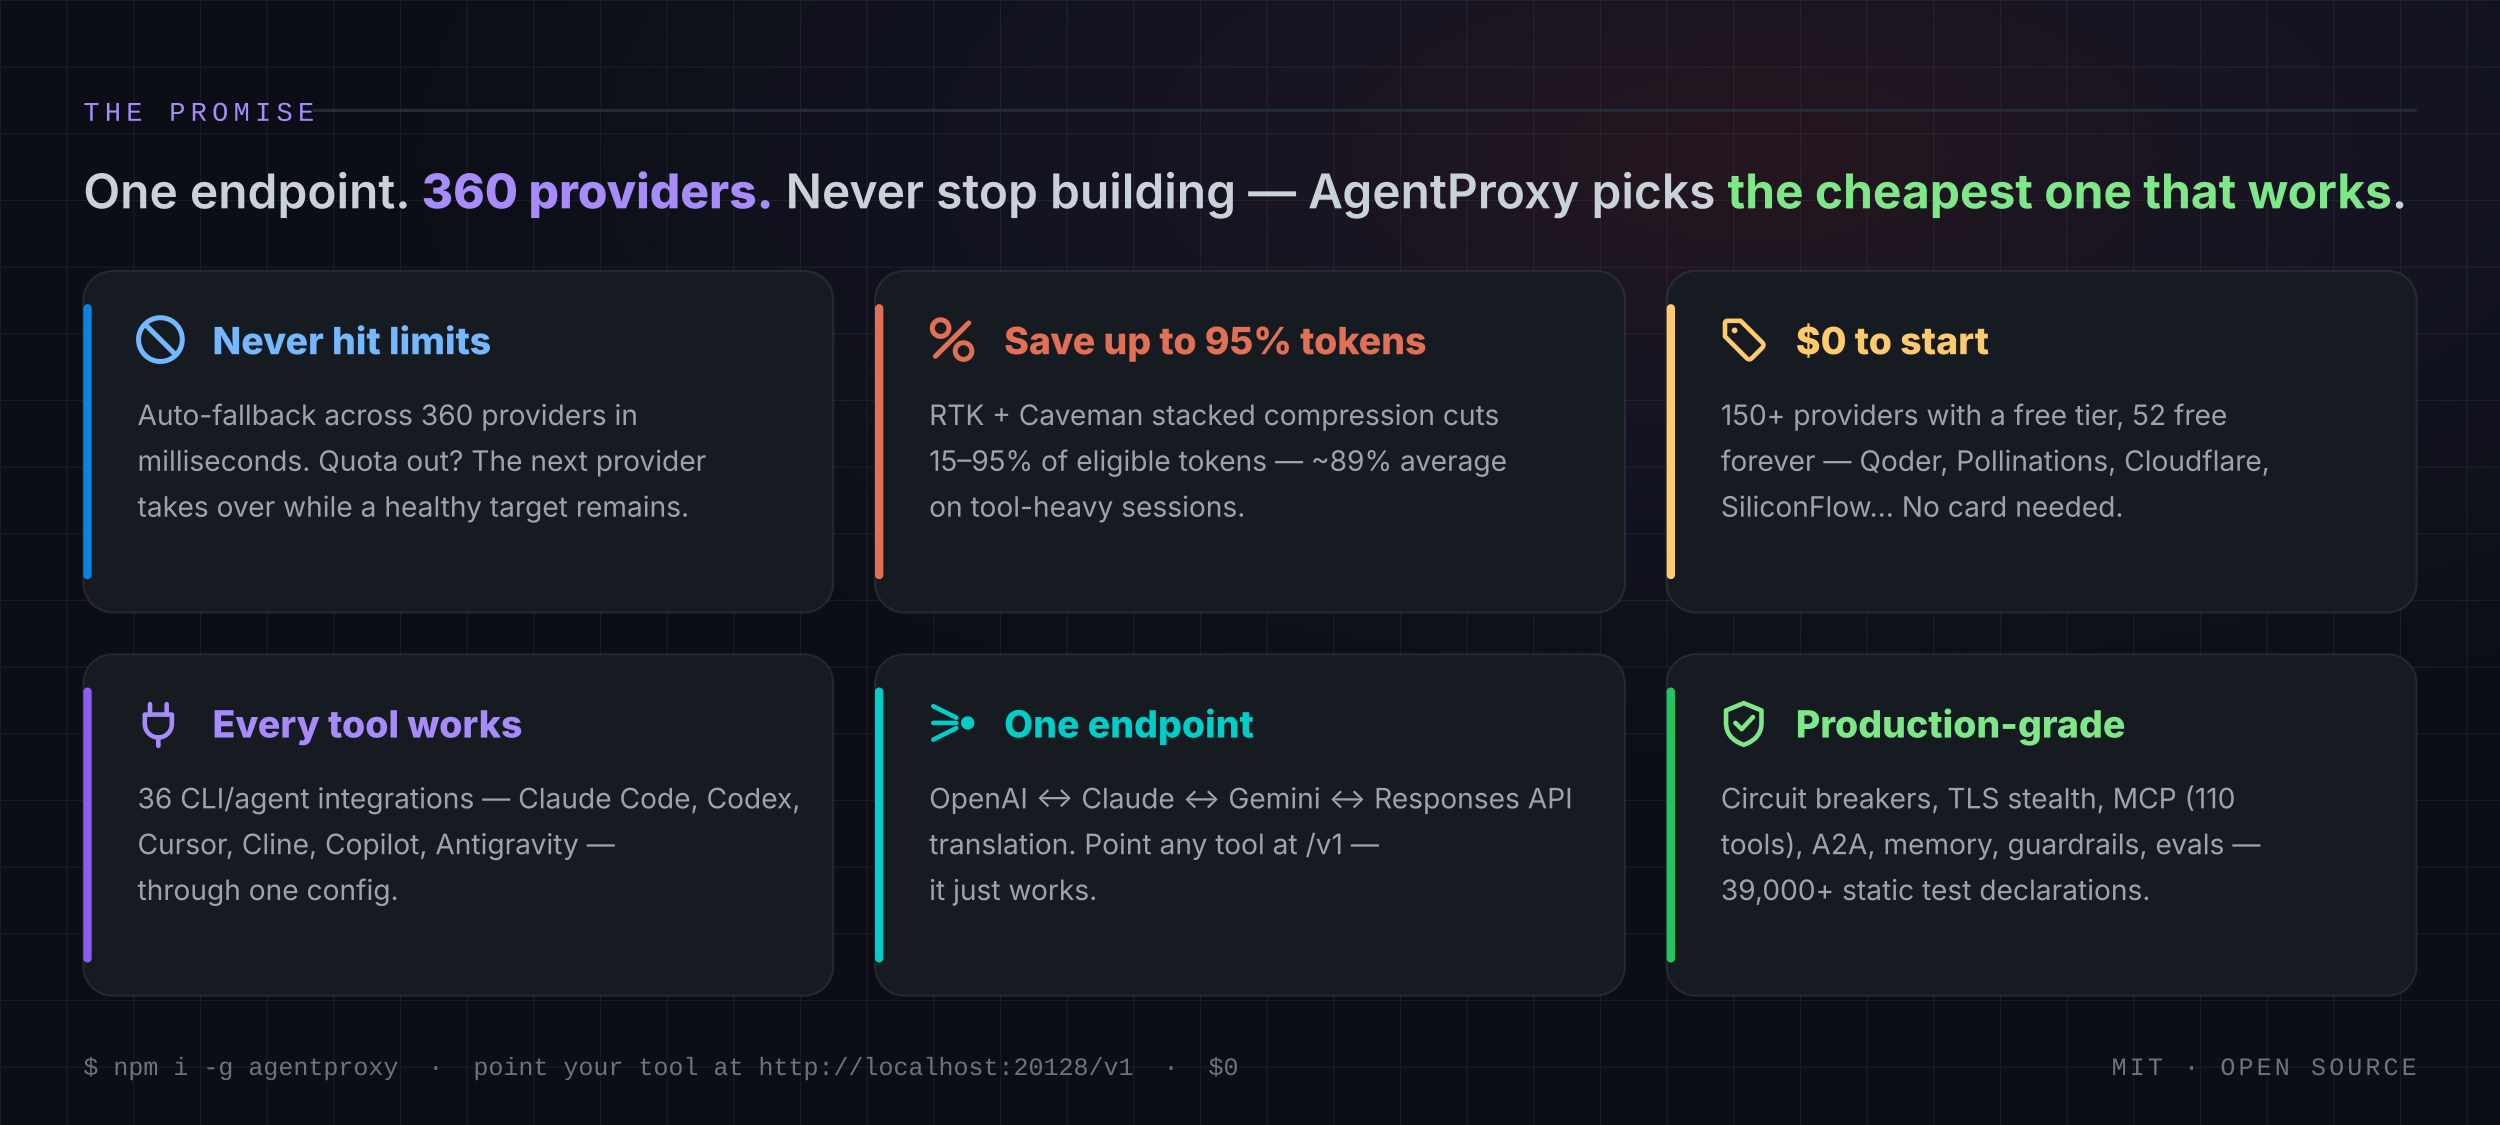
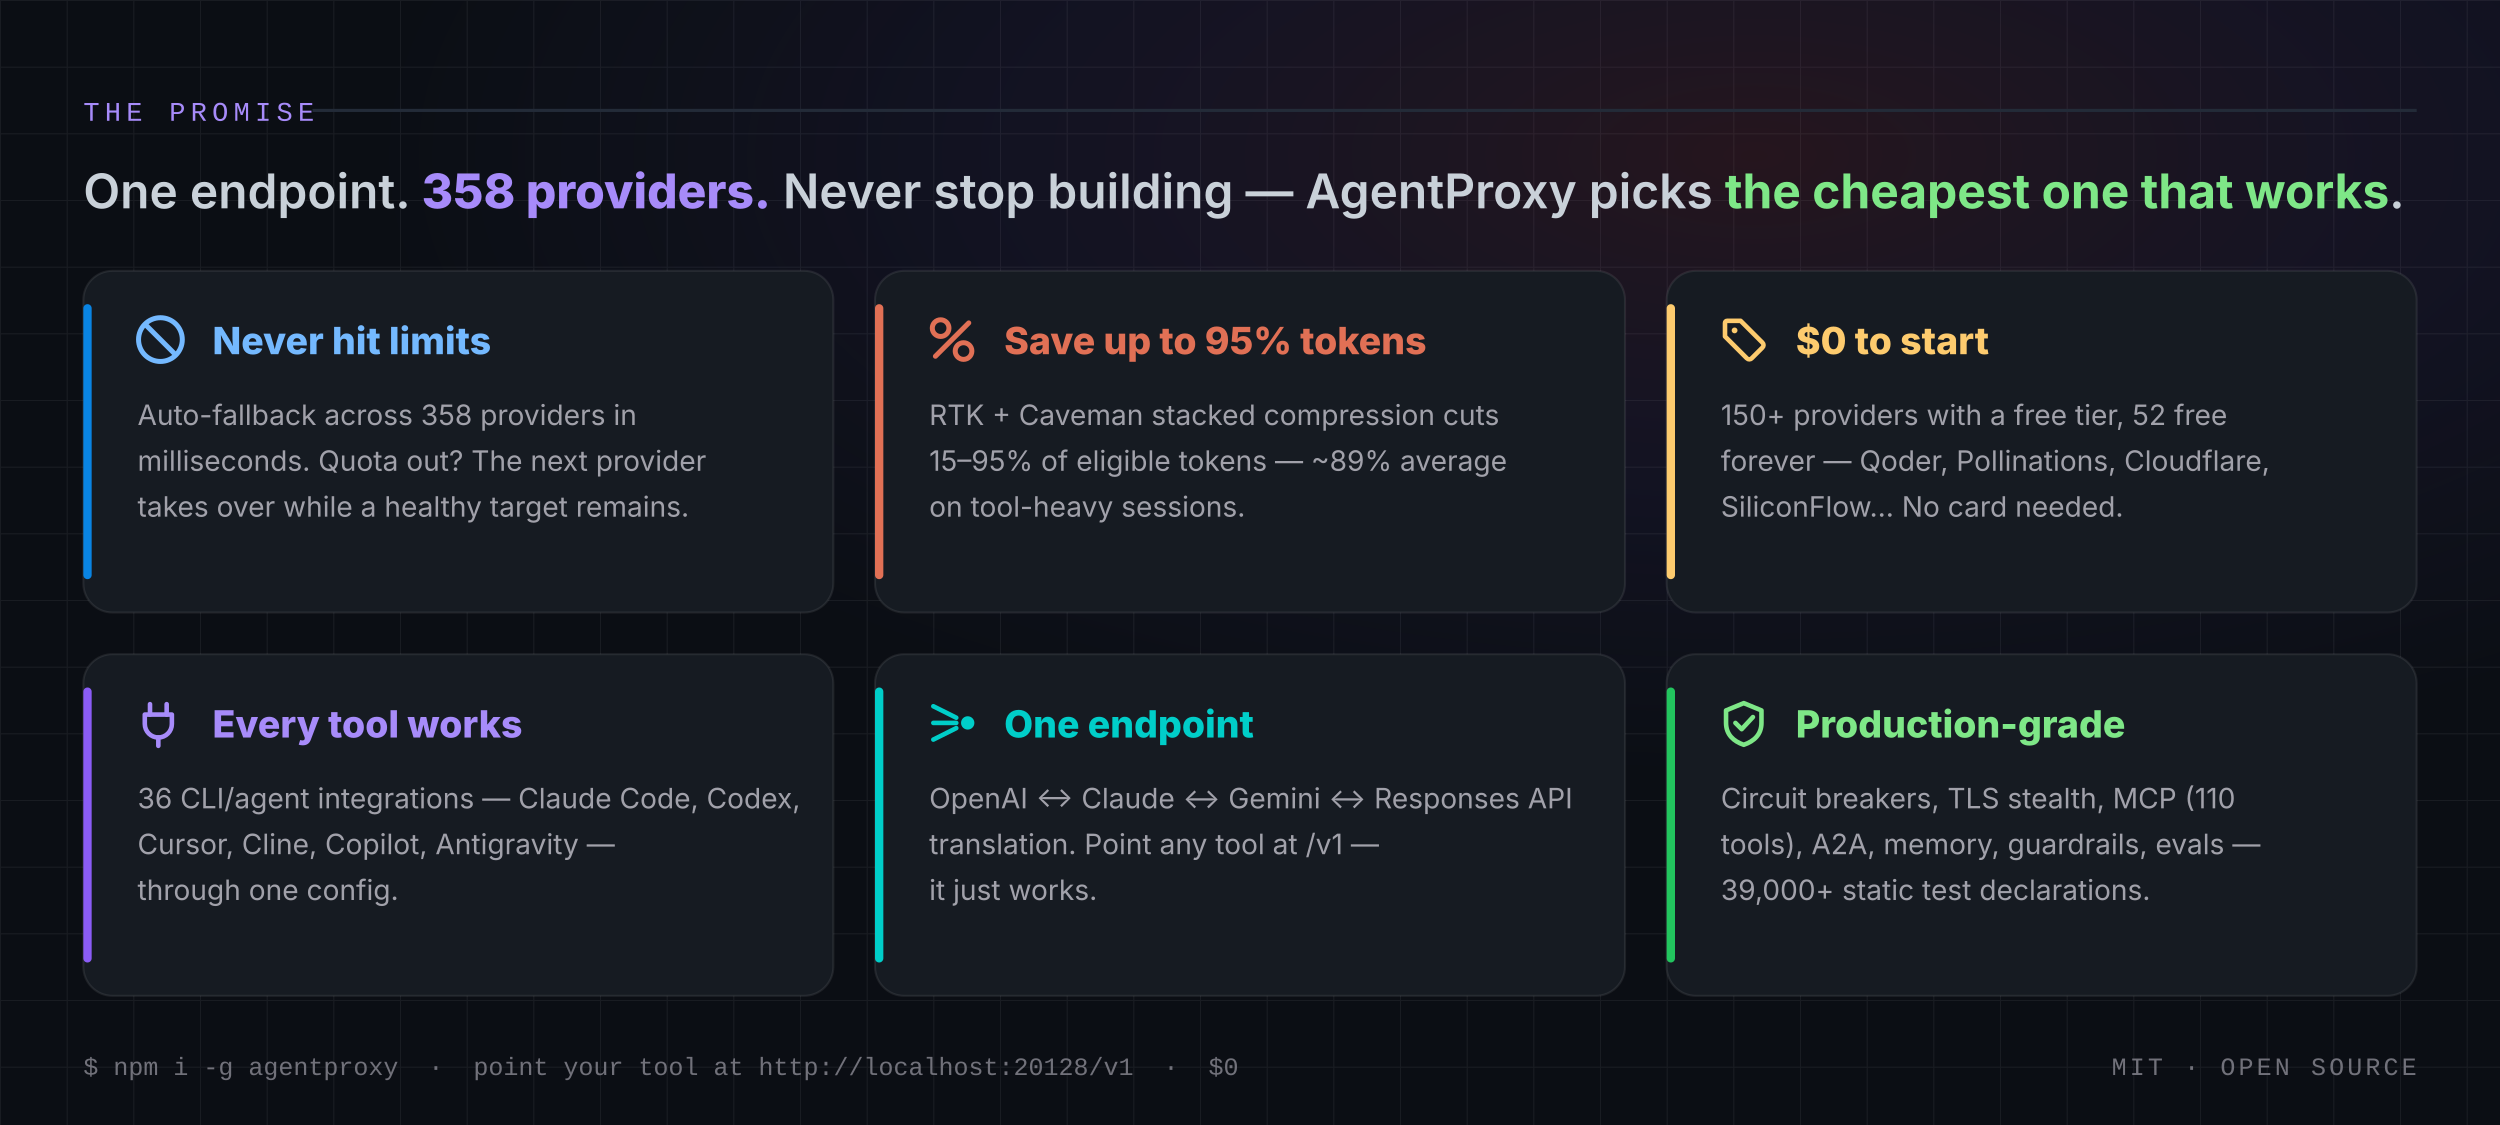
- <svg xmlns="http://www.w3.org/2000/svg" viewBox="0 0 1200 540" role="img" aria-label="The AgentProxy promise: one endpoint and 360 providers. Six pillars. Resilient fallback: automatic routing continues while another healthy target is available. Save up to 95 percent of eligible tokens: RTK plus Caveman stacked compression averages about 89 percent on tool-heavy sessions. Zero dollars to start: 150+ providers with a free tier and 54 recurring or keyless free-forever providers. Every tool works: 36 CLI and agent integration records, including Claude Code, Codex, Cursor, Cline, Copilot and Antigravity, through one config. One endpoint: OpenAI, Claude, Gemini and Responses API translation at /v1. Production controls: circuit breakers, TLS stealth, MCP with 110 tools, A2A, memory, guardrails, evals, and 39,000+ static test declarations across 5,100+ tracked test files.">
+ <svg xmlns="http://www.w3.org/2000/svg" viewBox="0 0 1200 540" role="img" aria-label="The AgentProxy promise: one endpoint and 358 providers. Six pillars. Resilient fallback: automatic routing continues while another healthy target is available. Save up to 95 percent of eligible tokens: RTK plus Caveman stacked compression averages about 89 percent on tool-heavy sessions. Zero dollars to start: 150+ providers with a free tier and 52 recurring or keyless free-forever providers. Every tool works: 36 CLI and agent integration records, including Claude Code, Codex, Cursor, Cline, Copilot and Antigravity, through one config. One endpoint: OpenAI, Claude, Gemini and Responses API translation at /v1. Production controls: circuit breakers, TLS stealth, MCP with 110 tools, A2A, memory, guardrails, evals, and 39,000+ static test declarations across 5,100+ tracked test files.">
  <defs>
    <pattern id="gridPaperP" width="32" height="32" patternUnits="userSpaceOnUse">
      <path d="M 32 0 L 0 0 0 32" fill="none" stroke="#ffffff" stroke-opacity="0.06" stroke-width="1" />
    </pattern>
    <radialGradient id="bgGlowP" cx="70%" cy="14%" r="55%">
      <stop offset="0%" stop-color="#e54d5e" stop-opacity="0.12" />
      <stop offset="55%" stop-color="#8b5cf6" stop-opacity="0.06" />
      <stop offset="100%" stop-color="#6366f1" stop-opacity="0" />
    </radialGradient>
  </defs>
  <rect width="1200" height="540" fill="#0b0e14" />
  <rect width="1200" height="540" fill="url(#gridPaperP)" />
  <rect width="1200" height="540" fill="url(#bgGlowP)" />
  <g>
    <text x="40" y="58" font-family="Consolas, 'Courier New', monospace" font-size="13" letter-spacing="2.5" fill="#a78bfa">THE PROMISE</text>
    <line x1="150" y1="53" x2="1160" y2="53" stroke="#232b38" stroke-width="1.5" />
  </g>
  <g>
-     <text x="40" y="100" font-family="Inter, 'Segoe UI', Arial, Helvetica, system-ui, sans-serif" font-size="23" font-weight="600" fill="#c9d1d9">One endpoint. <tspan fill="#a78bfa" font-weight="800">360 providers.</tspan> Never stop building — AgentProxy picks <tspan fill="#7ee787" font-weight="700">the cheapest one that works</tspan>.</text>
+     <text x="40" y="100" font-family="Inter, 'Segoe UI', Arial, Helvetica, system-ui, sans-serif" font-size="23" font-weight="600" fill="#c9d1d9">One endpoint. <tspan fill="#a78bfa" font-weight="800">358 providers.</tspan> Never stop building — AgentProxy picks <tspan fill="#7ee787" font-weight="700">the cheapest one that works</tspan>.</text>
  </g>
  <g font-family="Inter, 'Segoe UI', Arial, Helvetica, system-ui, sans-serif">
    <g>
      <rect x="40" y="130" width="360" height="164" rx="14" fill="#161b22" stroke="#ffffff" stroke-opacity="0.08" stroke-width="1" />
      <rect x="40" y="130" width="360" height="164" rx="14" fill="none" stroke="#74b9ff" stroke-width="1.5" opacity="0">
        <animate attributeName="opacity" values="0;0.9;0;0" keyTimes="0;0.055;0.12;1" dur="12s" begin="3s" repeatCount="indefinite" />
      </rect>
      <rect x="40" y="146" width="4" height="132" rx="2" fill="#0984e3" />
      <g transform="translate(66,152)" stroke="#74b9ff" stroke-width="2.4" fill="none" stroke-linecap="round">
        <circle cx="11" cy="11" r="10.5" />
        <line x1="3.9" y1="3.9" x2="18.1" y2="18.1" />
      </g>
      <text x="102" y="170" font-size="18" font-weight="800" fill="#74b9ff">Never hit limits</text>
-       <text x="66" y="204" font-size="13.5" fill="#a1a1aa">Auto-fallback across 360 providers in</text>
+       <text x="66" y="204" font-size="13.5" fill="#a1a1aa">Auto-fallback across 358 providers in</text>
      <text x="66" y="226" font-size="13.5" fill="#a1a1aa">milliseconds. Quota out? The next provider</text>
      <text x="66" y="248" font-size="13.5" fill="#a1a1aa">takes over while a healthy target remains.</text>
    </g>
    <g>
      <rect x="420" y="130" width="360" height="164" rx="14" fill="#161b22" stroke="#ffffff" stroke-opacity="0.08" stroke-width="1" />
      <rect x="420" y="130" width="360" height="164" rx="14" fill="none" stroke="#e17055" stroke-width="1.5" opacity="0">
        <animate attributeName="opacity" values="0;0;0.9;0;0" keyTimes="0;0.167;0.222;0.287;1" dur="12s" begin="3s" repeatCount="indefinite" />
      </rect>
      <rect x="420" y="146" width="4" height="132" rx="2" fill="#e17055" />
      <g transform="translate(446,152)" stroke="#e17055" stroke-width="2.4" fill="none" stroke-linecap="round">
        <circle cx="5.5" cy="5.5" r="4" />
        <circle cx="16.5" cy="16.5" r="4" />
        <line x1="19" y1="3" x2="3" y2="19" />
      </g>
      <text x="482" y="170" font-size="18" font-weight="800" fill="#e17055">Save up to 95% tokens</text>
      <text x="446" y="204" font-size="13.5" fill="#a1a1aa">RTK + Caveman stacked compression cuts</text>
      <text x="446" y="226" font-size="13.5" fill="#a1a1aa">15–95% of eligible tokens — ~89% average</text>
      <text x="446" y="248" font-size="13.5" fill="#a1a1aa">on tool-heavy sessions.</text>
    </g>
    <g>
      <rect x="800" y="130" width="360" height="164" rx="14" fill="#161b22" stroke="#ffffff" stroke-opacity="0.08" stroke-width="1" />
      <rect x="800" y="130" width="360" height="164" rx="14" fill="none" stroke="#fdcb6e" stroke-width="1.5" opacity="0">
        <animate attributeName="opacity" values="0;0;0.9;0;0" keyTimes="0;0.334;0.389;0.454;1" dur="12s" begin="3s" repeatCount="indefinite" />
      </rect>
      <rect x="800" y="146" width="4" height="132" rx="2" fill="#fdcb6e" />
      <g transform="translate(826,152)" stroke="#fdcb6e" stroke-width="2.2" fill="none" stroke-linecap="round" stroke-linejoin="round">
        <path d="M 2,9.5 L 2,3 A 1,1 0 0 1 3,2 L 9.5,2 L 20,12.5 A 1.6,1.6 0 0 1 20,14.8 L 14.8,20 A 1.6,1.6 0 0 1 12.5,20 Z" />
        <circle cx="6.6" cy="6.6" r="1.4" fill="#fdcb6e" stroke="none" />
      </g>
      <text x="862" y="170" font-size="18" font-weight="800" fill="#fdcb6e">$0 to start</text>
      <text x="826" y="204" font-size="13.5" fill="#a1a1aa">150+ providers with a free tier, 52 free</text>
      <text x="826" y="226" font-size="13.5" fill="#a1a1aa">forever — Qoder, Pollinations, Cloudflare,</text>
      <text x="826" y="248" font-size="13.5" fill="#a1a1aa">SiliconFlow… No card needed.</text>
    </g>
    <g>
      <rect x="40" y="314" width="360" height="164" rx="14" fill="#161b22" stroke="#ffffff" stroke-opacity="0.08" stroke-width="1" />
      <rect x="40" y="314" width="360" height="164" rx="14" fill="none" stroke="#a78bfa" stroke-width="1.5" opacity="0">
        <animate attributeName="opacity" values="0;0;0.9;0;0" keyTimes="0;0.5;0.555;0.62;1" dur="12s" begin="3s" repeatCount="indefinite" />
      </rect>
      <rect x="40" y="330" width="4" height="132" rx="2" fill="#8b5cf6" />
      <g transform="translate(66,336)" stroke="#a78bfa" stroke-width="2.2" fill="none" stroke-linecap="round" stroke-linejoin="round">
        <path d="M 6,2 L 6,7 M 14,2 L 14,7" />
        <path d="M 3.5,7 L 16.5,7 L 16.5,11.5 A 6.5,6.5 0 0 1 10,18 A 6.5,6.5 0 0 1 3.5,11.5 Z" />
        <path d="M 10,18 L 10,22" />
      </g>
      <text x="102" y="354" font-size="18" font-weight="800" fill="#a78bfa">Every tool works</text>
      <text x="66" y="388" font-size="13.5" fill="#a1a1aa">36 CLI/agent integrations — Claude Code, Codex,</text>
      <text x="66" y="410" font-size="13.5" fill="#a1a1aa">Cursor, Cline, Copilot, Antigravity —</text>
      <text x="66" y="432" font-size="13.5" fill="#a1a1aa">through one config.</text>
    </g>
    <g>
      <rect x="420" y="314" width="360" height="164" rx="14" fill="#161b22" stroke="#ffffff" stroke-opacity="0.08" stroke-width="1" />
      <rect x="420" y="314" width="360" height="164" rx="14" fill="none" stroke="#00cec9" stroke-width="1.5" opacity="0">
        <animate attributeName="opacity" values="0;0;0.9;0;0" keyTimes="0;0.667;0.722;0.787;1" dur="12s" begin="3s" repeatCount="indefinite" />
      </rect>
      <rect x="420" y="330" width="4" height="132" rx="2" fill="#00cec9" />
      <g transform="translate(446,336)" stroke="#00cec9" stroke-width="2.2" fill="none" stroke-linecap="round">
        <path d="M 2,3 L 13,8.5 M 2,11 L 13,11 M 2,19 L 13,13.5" />
        <circle cx="18.5" cy="11" r="3.2" fill="#00cec9" stroke="none" />
      </g>
      <text x="482" y="354" font-size="18" font-weight="800" fill="#00cec9">One endpoint</text>
      <text x="446" y="388" font-size="13.5" fill="#a1a1aa">OpenAI ↔ Claude ↔ Gemini ↔ Responses API</text>
      <text x="446" y="410" font-size="13.5" fill="#a1a1aa">translation. Point any tool at /v1 —</text>
      <text x="446" y="432" font-size="13.5" fill="#a1a1aa">it just works.</text>
    </g>
    <g>
      <rect x="800" y="314" width="360" height="164" rx="14" fill="#161b22" stroke="#ffffff" stroke-opacity="0.08" stroke-width="1" />
      <rect x="800" y="314" width="360" height="164" rx="14" fill="none" stroke="#7ee787" stroke-width="1.5" opacity="0">
        <animate attributeName="opacity" values="0;0;0.9;0;0" keyTimes="0;0.834;0.889;0.954;1" dur="12s" begin="3s" repeatCount="indefinite" />
      </rect>
      <rect x="800" y="330" width="4" height="132" rx="2" fill="#22c55e" />
      <g transform="translate(826,336)" stroke="#7ee787" stroke-width="2.2" fill="none" stroke-linecap="round" stroke-linejoin="round">
        <path d="M 11,1.5 L 19.5,5 L 19.5,11 C 19.5,16.5 16,19.8 11,21.5 C 6,19.8 2.5,16.5 2.5,11 L 2.5,5 Z" />
        <path d="M 7,11 L 10,14 L 15.4,8.2" />
      </g>
      <text x="862" y="354" font-size="18" font-weight="800" fill="#7ee787">Production-grade</text>
      <text x="826" y="388" font-size="13.5" fill="#a1a1aa">Circuit breakers, TLS stealth, MCP (110</text>
      <text x="826" y="410" font-size="13.5" fill="#a1a1aa">tools), A2A, memory, guardrails, evals —</text>
      <text x="826" y="432" font-size="13.5" fill="#a1a1aa">39,000+ static test declarations.</text>
    </g>
  </g>
  <g>
    <text x="40" y="516" font-family="Consolas, 'Courier New', monospace" font-size="12" fill="#71717a">$ npm i -g agentproxy  ·  point your tool at http://localhost:20128/v1  ·  $0</text>
    <text x="1160" y="516" text-anchor="end" font-family="Consolas, 'Courier New', monospace" font-size="12" letter-spacing="1.5" fill="#71717a">MIT · OPEN SOURCE</text>
  </g>
</svg>
